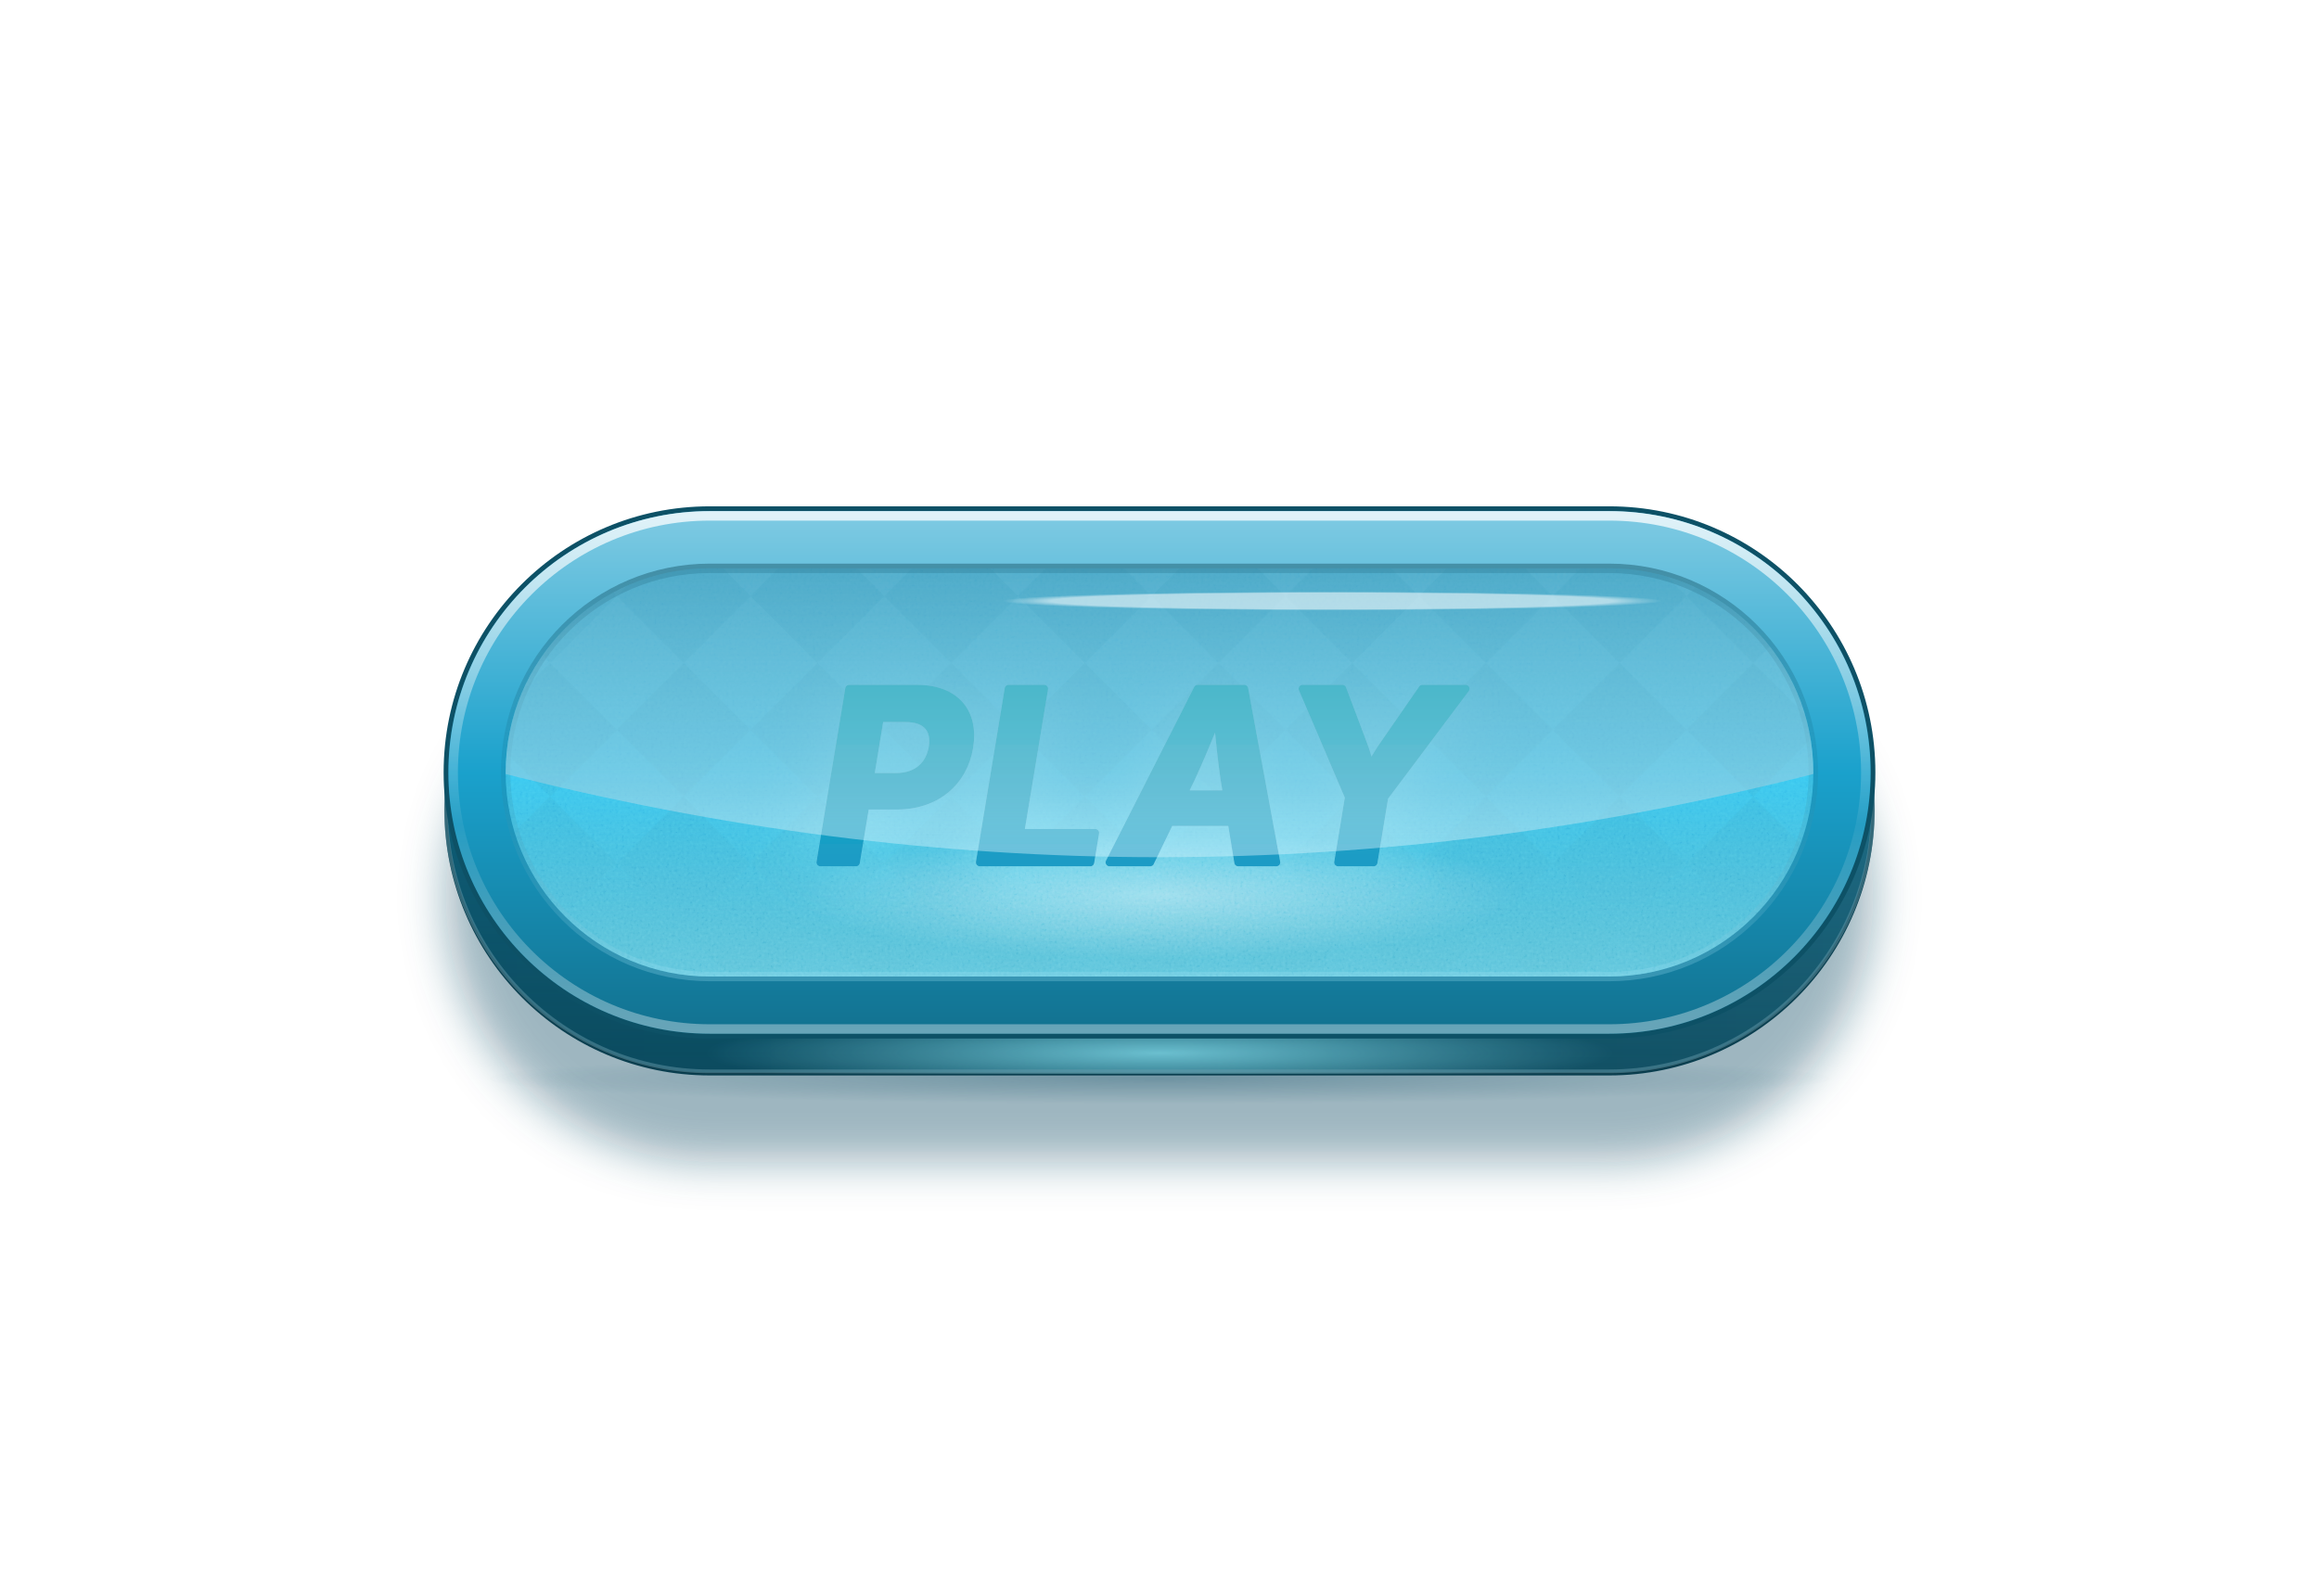
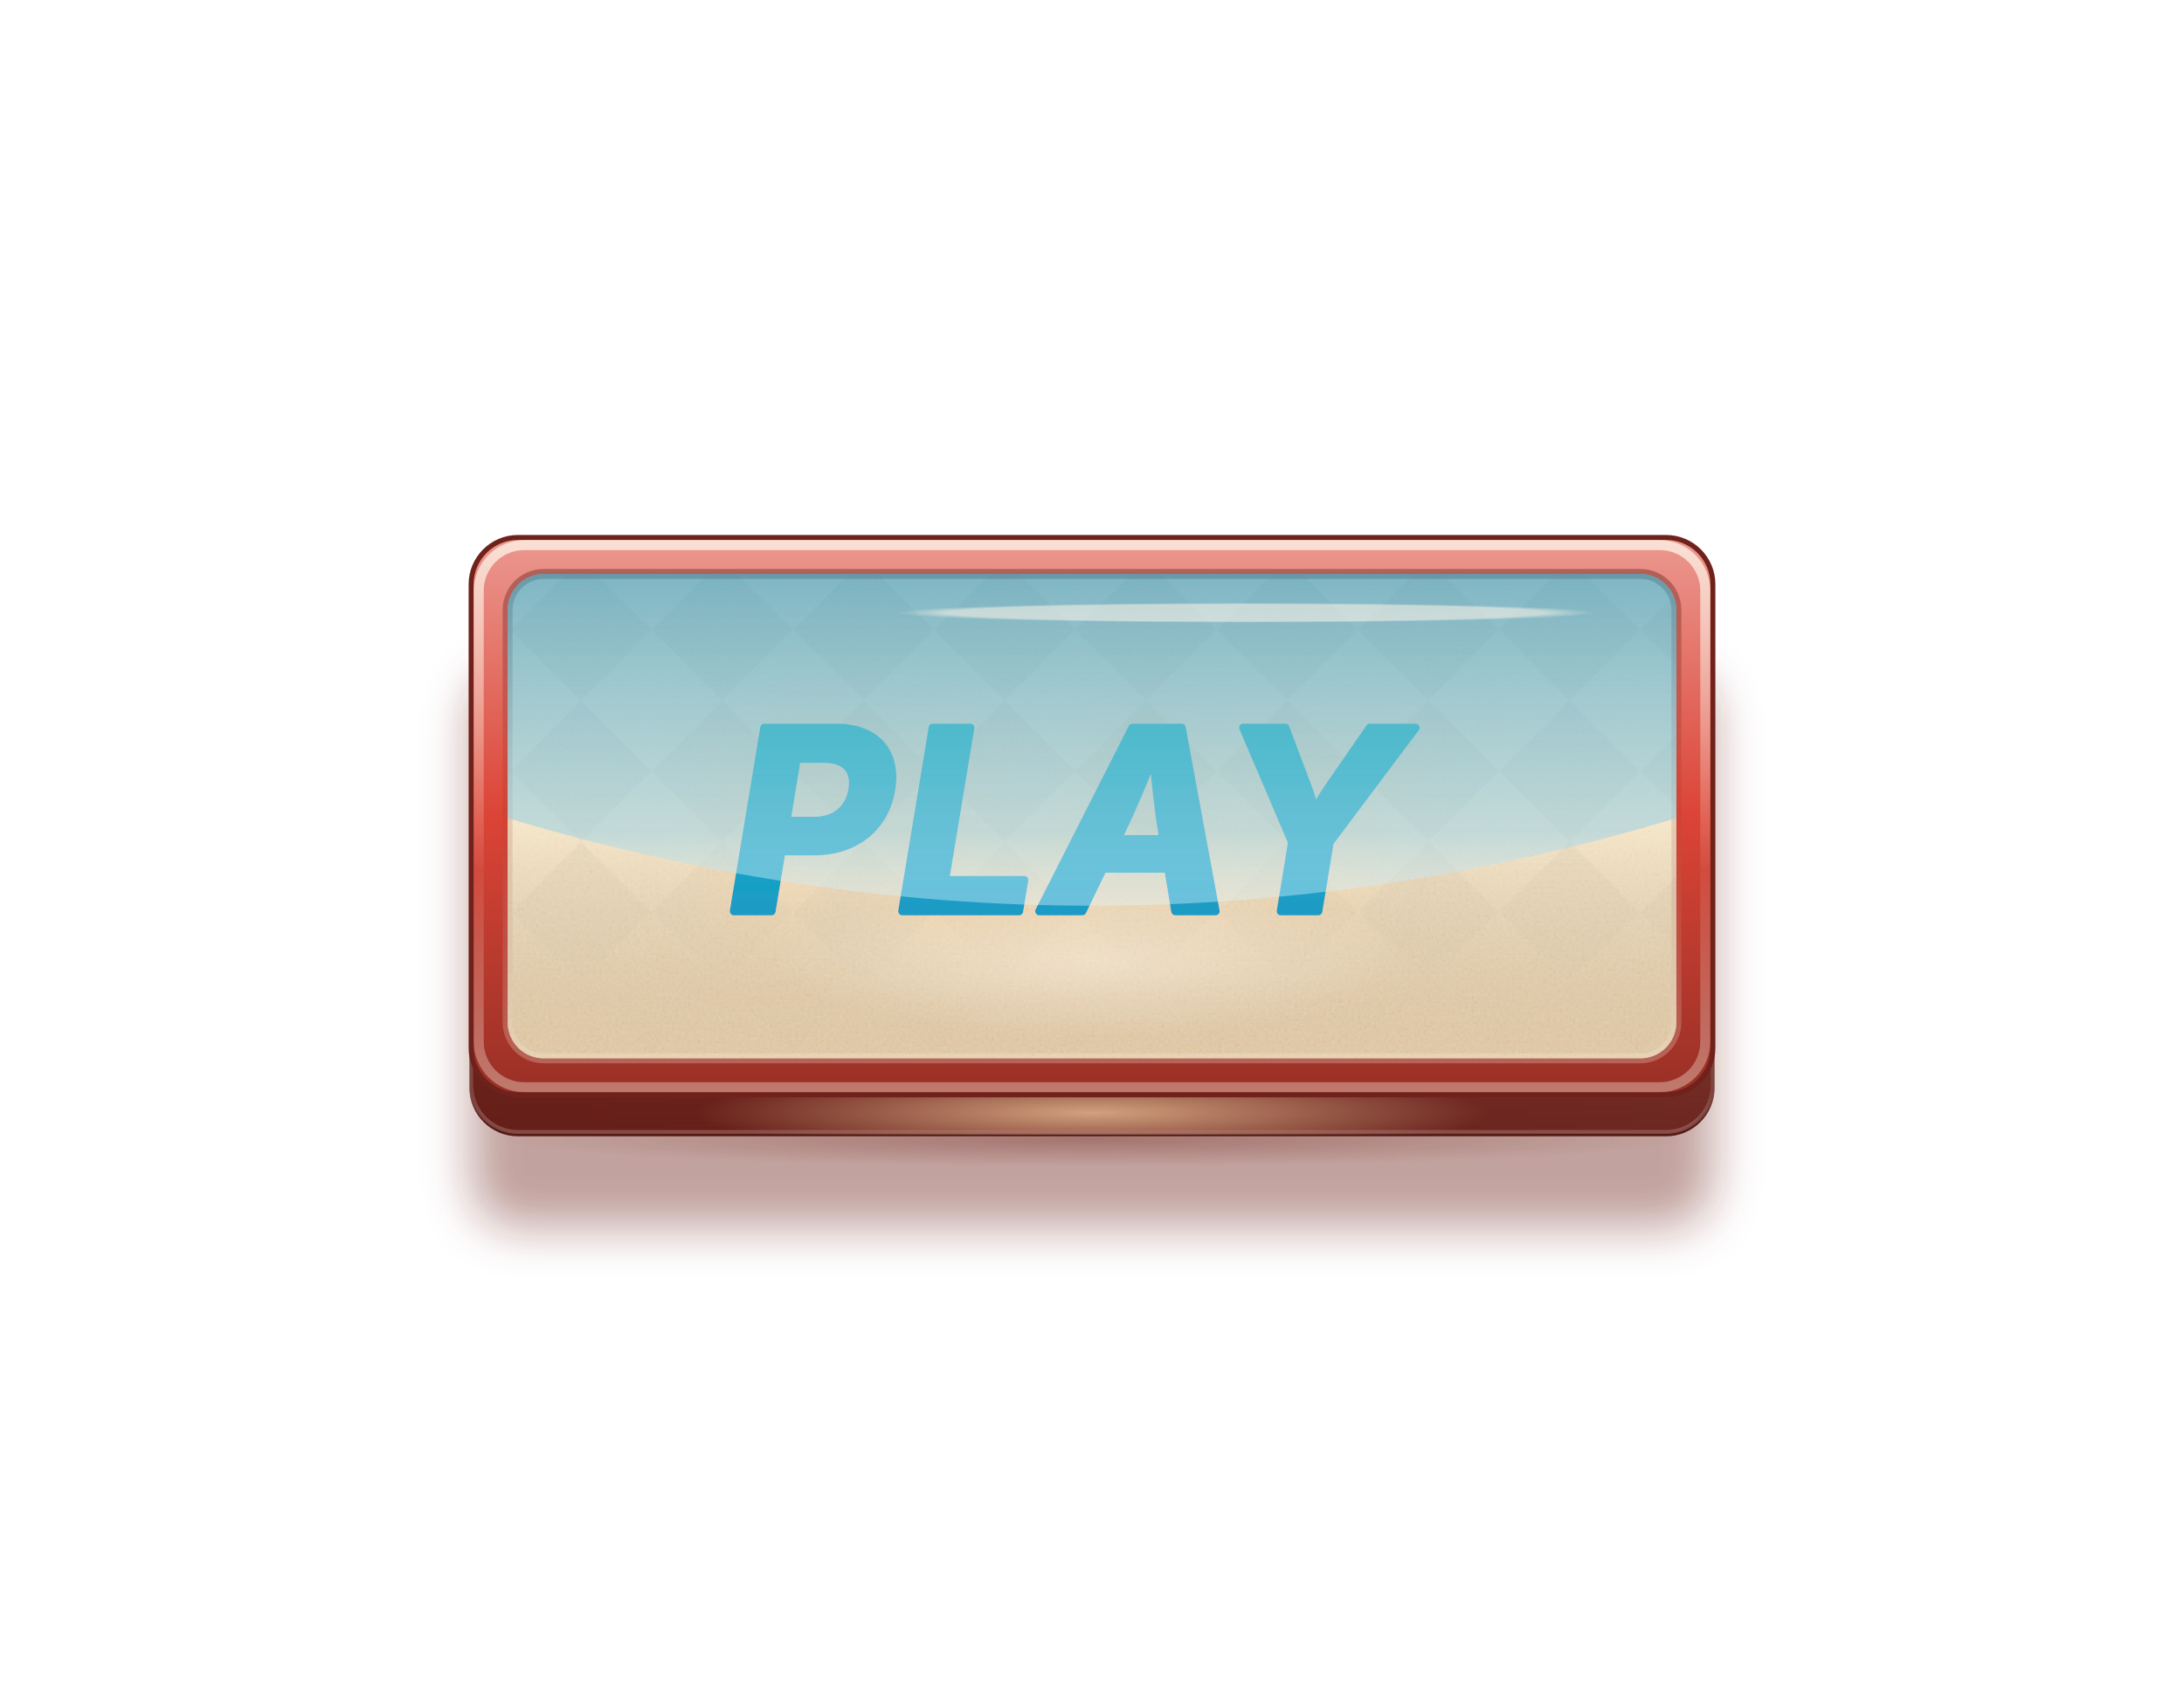
- <svg xmlns="http://www.w3.org/2000/svg" width="738.358" height="508" viewBox="-90 -90 738.358 508" font-family="'Russo One', Inter, sans-serif" data-shell="52.0 72.0 454.4 168.0" role="img" aria-label="PLAY, default state">
+ <svg xmlns="http://www.w3.org/2000/svg" width="658.278" height="508" viewBox="-90 -90 658.278 508" font-family="'Russo One', Inter, sans-serif" data-shell="52.0 72.0 374.3 168.0" role="img" aria-label="PLAY, default state">
  <defs>
    <linearGradient id="b12band" x1="0.500" y1="1.000" x2="0.500" y2="0.000">
-       <stop offset="0" stop-color="#12718f" />
-       <stop offset=".5" stop-color="#1aa1cc" />
-       <stop offset="1" stop-color="#81cbe3" />
+       <stop offset="0" stop-color="#993026" />
+       <stop offset=".5" stop-color="#db4436" />
+       <stop offset="1" stop-color="#eb9890" />
    </linearGradient>
    <linearGradient id="b12ext" x1="1" y1="0.5" x2="0" y2="0.5">
-       <stop offset="0" stop-color="#1d6a83" />
-       <stop offset="0.55" stop-color="#0f617b" />
-       <stop offset="1" stop-color="#0e5c75" />
+       <stop offset="0" stop-color="#8b362e" />
+       <stop offset="0.55" stop-color="#842921" />
+       <stop offset="1" stop-color="#7d271f" />
    </linearGradient>
    <linearGradient id="b12extv" x1="0" y1="0" x2="0" y2="1">
-       <stop offset="0.5" stop-color="#072c37" stop-opacity="0" />
-       <stop offset="1" stop-color="#072c37" stop-opacity="0.38" />
+       <stop offset="0.5" stop-color="#3b120f" stop-opacity="0" />
+       <stop offset="1" stop-color="#3b120f" stop-opacity="0.38" />
    </linearGradient>
    <radialGradient id="b12ct">
-       <stop offset="0" stop-color="#0A4A62" stop-opacity="1" />
-       <stop offset="1" stop-color="#0A4A62" stop-opacity="0" />
+       <stop offset="0" stop-color="#66150C" stop-opacity="1" />
+       <stop offset="1" stop-color="#66150C" stop-opacity="0" />
    </radialGradient>
    <clipPath id="b12ec">
-       <path d="M 136 36 H 422.358 A 84 84 0 0 1 506.358 120 V 120 A 84 84 0 0 1 422.358 204 H 136 A 84 84 0 0 1 52 120 V 120 A 84 84 0 0 1 136 36 Z" transform="translate(0 12.0)" />
+       <path d="M 66.112 36 H 412.166 A 14.112 14.112 0 0 1 426.278 50.112 V 189.888 A 14.112 14.112 0 0 1 412.166 204 H 66.112 A 14.112 14.112 0 0 1 52 189.888 V 50.112 A 14.112 14.112 0 0 1 66.112 36 Z" transform="translate(0 12.0)" />
    </clipPath>
    <radialGradient id="b12eg">
-       <stop offset="0" stop-color="#95f1ff" stop-opacity="1" />
-       <stop offset="1" stop-color="#95f1ff" stop-opacity="0" />
+       <stop offset="0" stop-color="#ffdbac" stop-opacity="1" />
+       <stop offset="1" stop-color="#ffdbac" stop-opacity="0" />
    </radialGradient>
    <pattern id="b12pt" width="60.2" height="60.2" patternUnits="userSpaceOnUse" patternTransform="rotate(45)">
-       <rect width="30.1" height="30.1" fill="#2ca0c1" />
-       <rect x="30.1" y="30.1" width="30.1" height="30.1" fill="#2ca0c1" />
+       <rect width="30.1" height="30.1" fill="#c5baa3" />
+       <rect x="30.1" y="30.1" width="30.1" height="30.1" fill="#c5baa3" />
    </pattern>
    <linearGradient id="b12rim" x1="0.500" y1="1.000" x2="0.500" y2="0.000">
-       <stop offset="0" stop-color="#ffffff" stop-opacity="0.45" />
-       <stop offset=".4" stop-color="#ffffff" stop-opacity="0.08" />
-       <stop offset="1" stop-color="#ffffff" stop-opacity="0.95" />
+       <stop offset="0" stop-color="#fff6e9" stop-opacity="0.45" />
+       <stop offset=".4" stop-color="#fff6e9" stop-opacity="0.08" />
+       <stop offset="1" stop-color="#fff6e9" stop-opacity="0.95" />
    </linearGradient>
    <linearGradient id="b12face" x1="0.500" y1="1.000" x2="0.500" y2="0.000">
-       <stop offset="0" stop-color="#2893b1" />
-       <stop offset="0.50" stop-color="#37c8f1" />
-       <stop offset="1" stop-color="#79daf6" />
+       <stop offset="0" stop-color="#b5ab96" />
+       <stop offset="0.50" stop-color="#f6e8cc" />
+       <stop offset="1" stop-color="#f9f0dd" />
    </linearGradient>
    <linearGradient id="b12ie" x1="0.500" y1="1.000" x2="0.500" y2="0.000">
-       <stop offset="0" stop-color="rgba(165,230,249,0.55)" />
-       <stop offset=".55" stop-color="rgba(17,105,133,0.35)" />
-       <stop offset="1" stop-color="rgba(11,68,86,0.90)" />
+       <stop offset="0" stop-color="rgba(251,245,232,0.55)" />
+       <stop offset=".55" stop-color="rgba(142,44,35,0.35)" />
+       <stop offset="1" stop-color="rgba(92,29,23,0.90)" />
    </linearGradient>
    <linearGradient id="b12ig" x1="0.500" y1="1.000" x2="0.500" y2="0.000">
-       <stop offset="0" stop-color="#95f1ff" stop-opacity="0.55" />
-       <stop offset="0.55" stop-color="#95f1ff" stop-opacity="0" />
+       <stop offset="0" stop-color="#ffdbac" stop-opacity="0.55" />
+       <stop offset="0.55" stop-color="#ffdbac" stop-opacity="0" />
    </linearGradient>
    <linearGradient id="b12gl" x1="0" y1="0" x2="0" y2="1">
      <stop offset="0" stop-color="#3d97b6" stop-opacity="0.66" />
      <stop offset="0.78" stop-color="#9fd1e2" stop-opacity="0.58" />
      <stop offset="1" stop-color="#e1f7ff" stop-opacity="0.40" />
    </linearGradient>
    <radialGradient id="b12sp">
-       <stop offset="0" stop-color="#ffffff" stop-opacity="1" />
-       <stop offset="0.85" stop-color="#ffffff" stop-opacity="1" />
-       <stop offset="0.92" stop-color="#ffffff" stop-opacity="0.50" />
-       <stop offset="1" stop-color="#ffffff" stop-opacity="0" />
+       <stop offset="0" stop-color="#fff6e9" stop-opacity="1" />
+       <stop offset="0.85" stop-color="#fff6e9" stop-opacity="1" />
+       <stop offset="0.92" stop-color="#fff6e9" stop-opacity="0.50" />
+       <stop offset="1" stop-color="#fff6e9" stop-opacity="0" />
    </radialGradient>
    <radialGradient id="b12bl">
-       <stop offset="0" stop-color="#ffffff" stop-opacity="1" />
-       <stop offset="1" stop-color="#ffffff" stop-opacity="0" />
+       <stop offset="0" stop-color="#fff6e9" stop-opacity="1" />
+       <stop offset="1" stop-color="#fff6e9" stop-opacity="0" />
    </radialGradient>
    <linearGradient id="b12tg" x1="0" y1="0" x2="0" y2="1">
      <stop offset="0" stop-color="#0db9c5" />
      <stop offset="1" stop-color="#1b9bc5" />
    </linearGradient>
    <filter id="b12tf" x="-70%" y="-70%" width="240%" height="240%" color-interpolation-filters="sRGB">
      <feDropShadow dx="-0.0" dy="4.5" stdDeviation="0.3" flood-color="#FFFFFF" flood-opacity="0.52" />
      <feDropShadow dx="0.0" dy="-4.5" stdDeviation="0.3" flood-color="#04080E" flood-opacity="0.44" />
-       <feDropShadow dx="0.0" dy="5.7" stdDeviation="1.4" flood-color="#659db3" flood-opacity="0.45" />
-       <feDropShadow dx="0" dy="0" stdDeviation="4.5" flood-color="#8FF0FF" flood-opacity="1.00" />
-       <feDropShadow dx="0" dy="0" stdDeviation="12.0" flood-color="#8FF0FF" flood-opacity="0.60" />
+       <feDropShadow dx="0.0" dy="5.7" stdDeviation="1.4" flood-color="#521610" flood-opacity="0.45" />
+       <feDropShadow dx="0" dy="0" stdDeviation="4.5" flood-color="#FFD9A8" flood-opacity="1.00" />
+       <feDropShadow dx="0" dy="0" stdDeviation="12.0" flood-color="#FFD9A8" flood-opacity="0.60" />
    </filter>
    <clipPath id="b12fc">
-       <path d="M 136 55 H 422.358 A 65 65 0 0 1 487.358 120 V 120 A 65 65 0 0 1 422.358 185 H 136 A 65 65 0 0 1 71 120 V 120 A 65 65 0 0 1 136 55 Z" />
+       <path d="M 73.862 47 H 404.416 A 10.862 10.862 0 0 1 415.278 57.862 V 182.138 A 10.862 10.862 0 0 1 404.416 193 H 73.862 A 10.862 10.862 0 0 1 63 182.138 V 57.862 A 10.862 10.862 0 0 1 73.862 47 Z" />
    </clipPath>
    <clipPath id="b12oc">
-       <path d="M 136 36 H 422.358 A 84 84 0 0 1 506.358 120 V 120 A 84 84 0 0 1 422.358 204 H 136 A 84 84 0 0 1 52 120 V 120 A 84 84 0 0 1 136 36 Z" />
+       <path d="M 66.112 36 H 412.166 A 14.112 14.112 0 0 1 426.278 50.112 V 189.888 A 14.112 14.112 0 0 1 412.166 204 H 66.112 A 14.112 14.112 0 0 1 52 189.888 V 50.112 A 14.112 14.112 0 0 1 66.112 36 Z" />
    </clipPath>
    <filter id="b12sb" x="-40%" y="-40%" width="180%" height="180%">
      <feGaussianBlur stdDeviation="7.0" />
    </filter>
    <filter id="b12nz" x="-5%" y="-5%" width="110%" height="110%">
      <feTurbulence type="fractalNoise" baseFrequency="1.05" numOctaves="2" seed="7" stitchTiles="stitch" />
      <feColorMatrix type="saturate" values="0" />
      <feComponentTransfer>
        <feFuncR type="linear" slope="2.6" intercept="-0.8" />
        <feFuncG type="linear" slope="2.6" intercept="-0.8" />
        <feFuncB type="linear" slope="2.6" intercept="-0.8" />
      </feComponentTransfer>
    </filter>
  </defs>
  <g opacity="1.00" transform="translate(0 36.0)">
    <g id="b12_cast-shadow">
-       <path d="M 136 36 H 422.358 A 84 84 0 0 1 506.358 120 V 120 A 84 84 0 0 1 422.358 204 H 136 A 84 84 0 0 1 52 120 V 120 A 84 84 0 0 1 136 36 Z" transform="translate(-0.0 40.0)" fill="#0A4A62" opacity="0.40" filter="url(#b12sb)" />
+       <path d="M 66.112 36 H 412.166 A 14.112 14.112 0 0 1 426.278 50.112 V 189.888 A 14.112 14.112 0 0 1 412.166 204 H 66.112 A 14.112 14.112 0 0 1 52 189.888 V 50.112 A 14.112 14.112 0 0 1 66.112 36 Z" transform="translate(-0.0 40.0)" fill="#66150C" opacity="0.40" filter="url(#b12sb)" />
    </g>
    <g id="b12_contact-shadow">
-       <ellipse cx="279.2" cy="217.5" rx="213.5" ry="8.1" fill="url(#b12ct)" opacity="0.32" />
+       <ellipse cx="239.1" cy="217.5" rx="175.9" ry="8.1" fill="url(#b12ct)" opacity="0.32" />
    </g>
    <g transform="translate(0 0)">
      <g id="b12_extrusion">
        <g>
-           <path d="M 136 36 H 422.358 A 84 84 0 0 1 506.358 120 V 120 A 84 84 0 0 1 422.358 204 H 136 A 84 84 0 0 1 52 120 V 120 A 84 84 0 0 1 136 36 Z" transform="translate(0 2.4)" fill="url(#b12ext)" />
-           <path d="M 136 36 H 422.358 A 84 84 0 0 1 506.358 120 V 120 A 84 84 0 0 1 422.358 204 H 136 A 84 84 0 0 1 52 120 V 120 A 84 84 0 0 1 136 36 Z" transform="translate(0 4.8)" fill="url(#b12ext)" />
-           <path d="M 136 36 H 422.358 A 84 84 0 0 1 506.358 120 V 120 A 84 84 0 0 1 422.358 204 H 136 A 84 84 0 0 1 52 120 V 120 A 84 84 0 0 1 136 36 Z" transform="translate(0 7.2)" fill="url(#b12ext)" />
-           <path d="M 136 36 H 422.358 A 84 84 0 0 1 506.358 120 V 120 A 84 84 0 0 1 422.358 204 H 136 A 84 84 0 0 1 52 120 V 120 A 84 84 0 0 1 136 36 Z" transform="translate(0 9.6)" fill="url(#b12ext)" />
-           <path d="M 136 36 H 422.358 A 84 84 0 0 1 506.358 120 V 120 A 84 84 0 0 1 422.358 204 H 136 A 84 84 0 0 1 52 120 V 120 A 84 84 0 0 1 136 36 Z" transform="translate(0 12.0)" fill="url(#b12ext)" stroke="#0a3f50" stroke-width="1" />
-           <path d="M 136 36 H 422.358 A 84 84 0 0 1 506.358 120 V 120 A 84 84 0 0 1 422.358 204 H 136 A 84 84 0 0 1 52 120 V 120 A 84 84 0 0 1 136 36 Z" transform="translate(0 12.0)" fill="url(#b12extv)" />
+           <path d="M 66.112 36 H 412.166 A 14.112 14.112 0 0 1 426.278 50.112 V 189.888 A 14.112 14.112 0 0 1 412.166 204 H 66.112 A 14.112 14.112 0 0 1 52 189.888 V 50.112 A 14.112 14.112 0 0 1 66.112 36 Z" transform="translate(0 2.4)" fill="url(#b12ext)" />
+           <path d="M 66.112 36 H 412.166 A 14.112 14.112 0 0 1 426.278 50.112 V 189.888 A 14.112 14.112 0 0 1 412.166 204 H 66.112 A 14.112 14.112 0 0 1 52 189.888 V 50.112 A 14.112 14.112 0 0 1 66.112 36 Z" transform="translate(0 4.8)" fill="url(#b12ext)" />
+           <path d="M 66.112 36 H 412.166 A 14.112 14.112 0 0 1 426.278 50.112 V 189.888 A 14.112 14.112 0 0 1 412.166 204 H 66.112 A 14.112 14.112 0 0 1 52 189.888 V 50.112 A 14.112 14.112 0 0 1 66.112 36 Z" transform="translate(0 7.2)" fill="url(#b12ext)" />
+           <path d="M 66.112 36 H 412.166 A 14.112 14.112 0 0 1 426.278 50.112 V 189.888 A 14.112 14.112 0 0 1 412.166 204 H 66.112 A 14.112 14.112 0 0 1 52 189.888 V 50.112 A 14.112 14.112 0 0 1 66.112 36 Z" transform="translate(0 9.6)" fill="url(#b12ext)" />
+           <path d="M 66.112 36 H 412.166 A 14.112 14.112 0 0 1 426.278 50.112 V 189.888 A 14.112 14.112 0 0 1 412.166 204 H 66.112 A 14.112 14.112 0 0 1 52 189.888 V 50.112 A 14.112 14.112 0 0 1 66.112 36 Z" transform="translate(0 12.0)" fill="url(#b12ext)" stroke="#561b15" stroke-width="1" />
+           <path d="M 66.112 36 H 412.166 A 14.112 14.112 0 0 1 426.278 50.112 V 189.888 A 14.112 14.112 0 0 1 412.166 204 H 66.112 A 14.112 14.112 0 0 1 52 189.888 V 50.112 A 14.112 14.112 0 0 1 66.112 36 Z" transform="translate(0 12.0)" fill="url(#b12extv)" />
          <g clip-path="url(#b12ec)">
-             <ellipse cx="279.2" cy="209.4" rx="145.4" ry="13.2" fill="url(#b12eg)" opacity="0.69" />
+             <ellipse cx="239.1" cy="209.4" rx="119.8" ry="13.2" fill="url(#b12eg)" opacity="0.69" />
          </g>
-           <path d="M 136 36 H 422.358 A 84 84 0 0 1 506.358 120 V 120 A 84 84 0 0 1 422.358 204 H 136 A 84 84 0 0 1 52 120 V 120 A 84 84 0 0 1 136 36 Z" transform="translate(0 11.2)" fill="none" stroke="#6a9dad" stroke-width="1.2" opacity="0.45" />
+           <path d="M 66.112 36 H 412.166 A 14.112 14.112 0 0 1 426.278 50.112 V 189.888 A 14.112 14.112 0 0 1 412.166 204 H 66.112 A 14.112 14.112 0 0 1 52 189.888 V 50.112 A 14.112 14.112 0 0 1 66.112 36 Z" transform="translate(0 11.2)" fill="none" stroke="#b37a75" stroke-width="1.2" opacity="0.45" />
        </g>
      </g>
      <g id="b12_shell" opacity="1.00">
-         <path d="M 136 36 H 422.358 A 84 84 0 0 1 506.358 120 V 120 A 84 84 0 0 1 422.358 204 H 136 A 84 84 0 0 1 52 120 V 120 A 84 84 0 0 1 136 36 Z" fill="url(#b12band)" stroke="#0d5166" stroke-width="1.5" />
-         <path d="M 136 38.3 H 422.358 A 81.7 81.7 0 0 1 504.058 120 V 120 A 81.7 81.7 0 0 1 422.358 201.7 H 136 A 81.7 81.7 0 0 1 54.3 120 V 120 A 81.7 81.7 0 0 1 136 38.3 Z" fill="none" stroke="url(#b12rim)" stroke-width="3.0" opacity="0.80" />
+         <path d="M 66.112 36 H 412.166 A 14.112 14.112 0 0 1 426.278 50.112 V 189.888 A 14.112 14.112 0 0 1 412.166 204 H 66.112 A 14.112 14.112 0 0 1 52 189.888 V 50.112 A 14.112 14.112 0 0 1 66.112 36 Z" fill="url(#b12band)" stroke="#6e221b" stroke-width="1.5" />
+         <path d="M 68.026 38.3 H 410.253 A 13.726 13.726 0 0 1 423.978 52.026 V 187.974 A 13.726 13.726 0 0 1 410.253 201.7 H 68.026 A 13.726 13.726 0 0 1 54.3 187.974 V 52.026 A 13.726 13.726 0 0 1 68.026 38.3 Z" fill="none" stroke="url(#b12rim)" stroke-width="3.0" opacity="0.80" />
      </g>
      <g data-oclip="1" clip-path="url(#b12oc)">
        <g id="b12_face" opacity="1.00">
-           <path d="M 136 55 H 422.358 A 65 65 0 0 1 487.358 120 V 120 A 65 65 0 0 1 422.358 185 H 136 A 65 65 0 0 1 71 120 V 120 A 65 65 0 0 1 136 55 Z" fill="url(#b12face)" />
+           <path d="M 73.862 47 H 404.416 A 10.862 10.862 0 0 1 415.278 57.862 V 182.138 A 10.862 10.862 0 0 1 404.416 193 H 73.862 A 10.862 10.862 0 0 1 63 182.138 V 57.862 A 10.862 10.862 0 0 1 73.862 47 Z" fill="url(#b12face)" />
          <g clip-path="url(#b12fc)">
-             <rect x="51" y="35" width="456.358" height="170" fill="url(#b12pt)" opacity="0.20" />
-             <path d="M 136 55 H 422.358 A 65 65 0 0 1 487.358 120 V 120 A 65 65 0 0 1 422.358 185 H 136 A 65 65 0 0 1 71 120 V 120 A 65 65 0 0 1 136 55 Z" fill="url(#b12ig)" />
-             <ellipse cx="279.2" cy="159.0" rx="114.9" ry="20.3" fill="url(#b12bl)" opacity="0.45" />
-             <rect x="71" y="55" width="416.358" height="130" filter="url(#b12nz)" opacity="0.15" style="mix-blend-mode:overlay" />
+             <rect x="43" y="27" width="392.278" height="186" fill="url(#b12pt)" opacity="0.20" />
+             <path d="M 73.862 47 H 404.416 A 10.862 10.862 0 0 1 415.278 57.862 V 182.138 A 10.862 10.862 0 0 1 404.416 193 H 73.862 A 10.862 10.862 0 0 1 63 182.138 V 57.862 A 10.862 10.862 0 0 1 73.862 47 Z" fill="url(#b12ig)" />
+             <ellipse cx="239.1" cy="163.8" rx="97.2" ry="22.8" fill="url(#b12bl)" opacity="0.45" />
+             <rect x="63" y="47" width="352.278" height="146" filter="url(#b12nz)" opacity="0.15" style="mix-blend-mode:overlay" />
          </g>
-           <path d="M 136 55 H 422.358 A 65 65 0 0 1 487.358 120 V 120 A 65 65 0 0 1 422.358 185 H 136 A 65 65 0 0 1 71 120 V 120 A 65 65 0 0 1 136 55 Z" fill="none" stroke="url(#b12ie)" stroke-width="3.0" opacity="0.45" />
+           <path d="M 73.862 47 H 404.416 A 10.862 10.862 0 0 1 415.278 57.862 V 182.138 A 10.862 10.862 0 0 1 404.416 193 H 73.862 A 10.862 10.862 0 0 1 63 182.138 V 57.862 A 10.862 10.862 0 0 1 73.862 47 Z" fill="none" stroke="url(#b12ie)" stroke-width="3.0" opacity="0.45" />
        </g>
        <g id="b12_content" opacity="1.00">
-           <text x="271.2" y="121.0" font-size="76.0" font-weight="700" font-style="italic" letter-spacing="0.020em" fill="url(#b12tg)" stroke="url(#b12tg)" stroke-width="2.5" stroke-linejoin="round" paint-order="stroke" text-anchor="middle" dominant-baseline="central" filter="url(#b12tf)">PLAY</text>
+           <text x="231.2" y="121.0" font-size="76.0" font-weight="700" font-style="italic" letter-spacing="0.020em" fill="url(#b12tg)" stroke="url(#b12tg)" stroke-width="2.5" stroke-linejoin="round" paint-order="stroke" text-anchor="middle" dominant-baseline="central" filter="url(#b12tf)">PLAY</text>
        </g>
        <g id="b12_gloss" opacity="1.00" clip-path="url(#b12fc)">
-           <path d="M 69 53 H 489.358 V 120.0 Q 279.2 174.0 69 120.0 Z" fill="url(#b12gl)" />
+           <path d="M 61 45 H 417.278 V 120.0 Q 239.1 174.0 61 120.0 Z" fill="url(#b12gl)" />
        </g>
        <g id="b12_specular" opacity="1.00" clip-path="url(#b12fc)">
-           <g transform="rotate(0.0 334.1 65.4)">
-             <ellipse cx="334.1" cy="65.4" rx="105.0" ry="3.0" fill="url(#b12sp)" opacity="0.55" />
+           <g transform="rotate(0.0 285.6 58.7)">
+             <ellipse cx="285.6" cy="58.7" rx="105.0" ry="3.0" fill="url(#b12sp)" opacity="0.55" />
          </g>
        </g>
      </g>
    </g>
  </g>
</svg>
